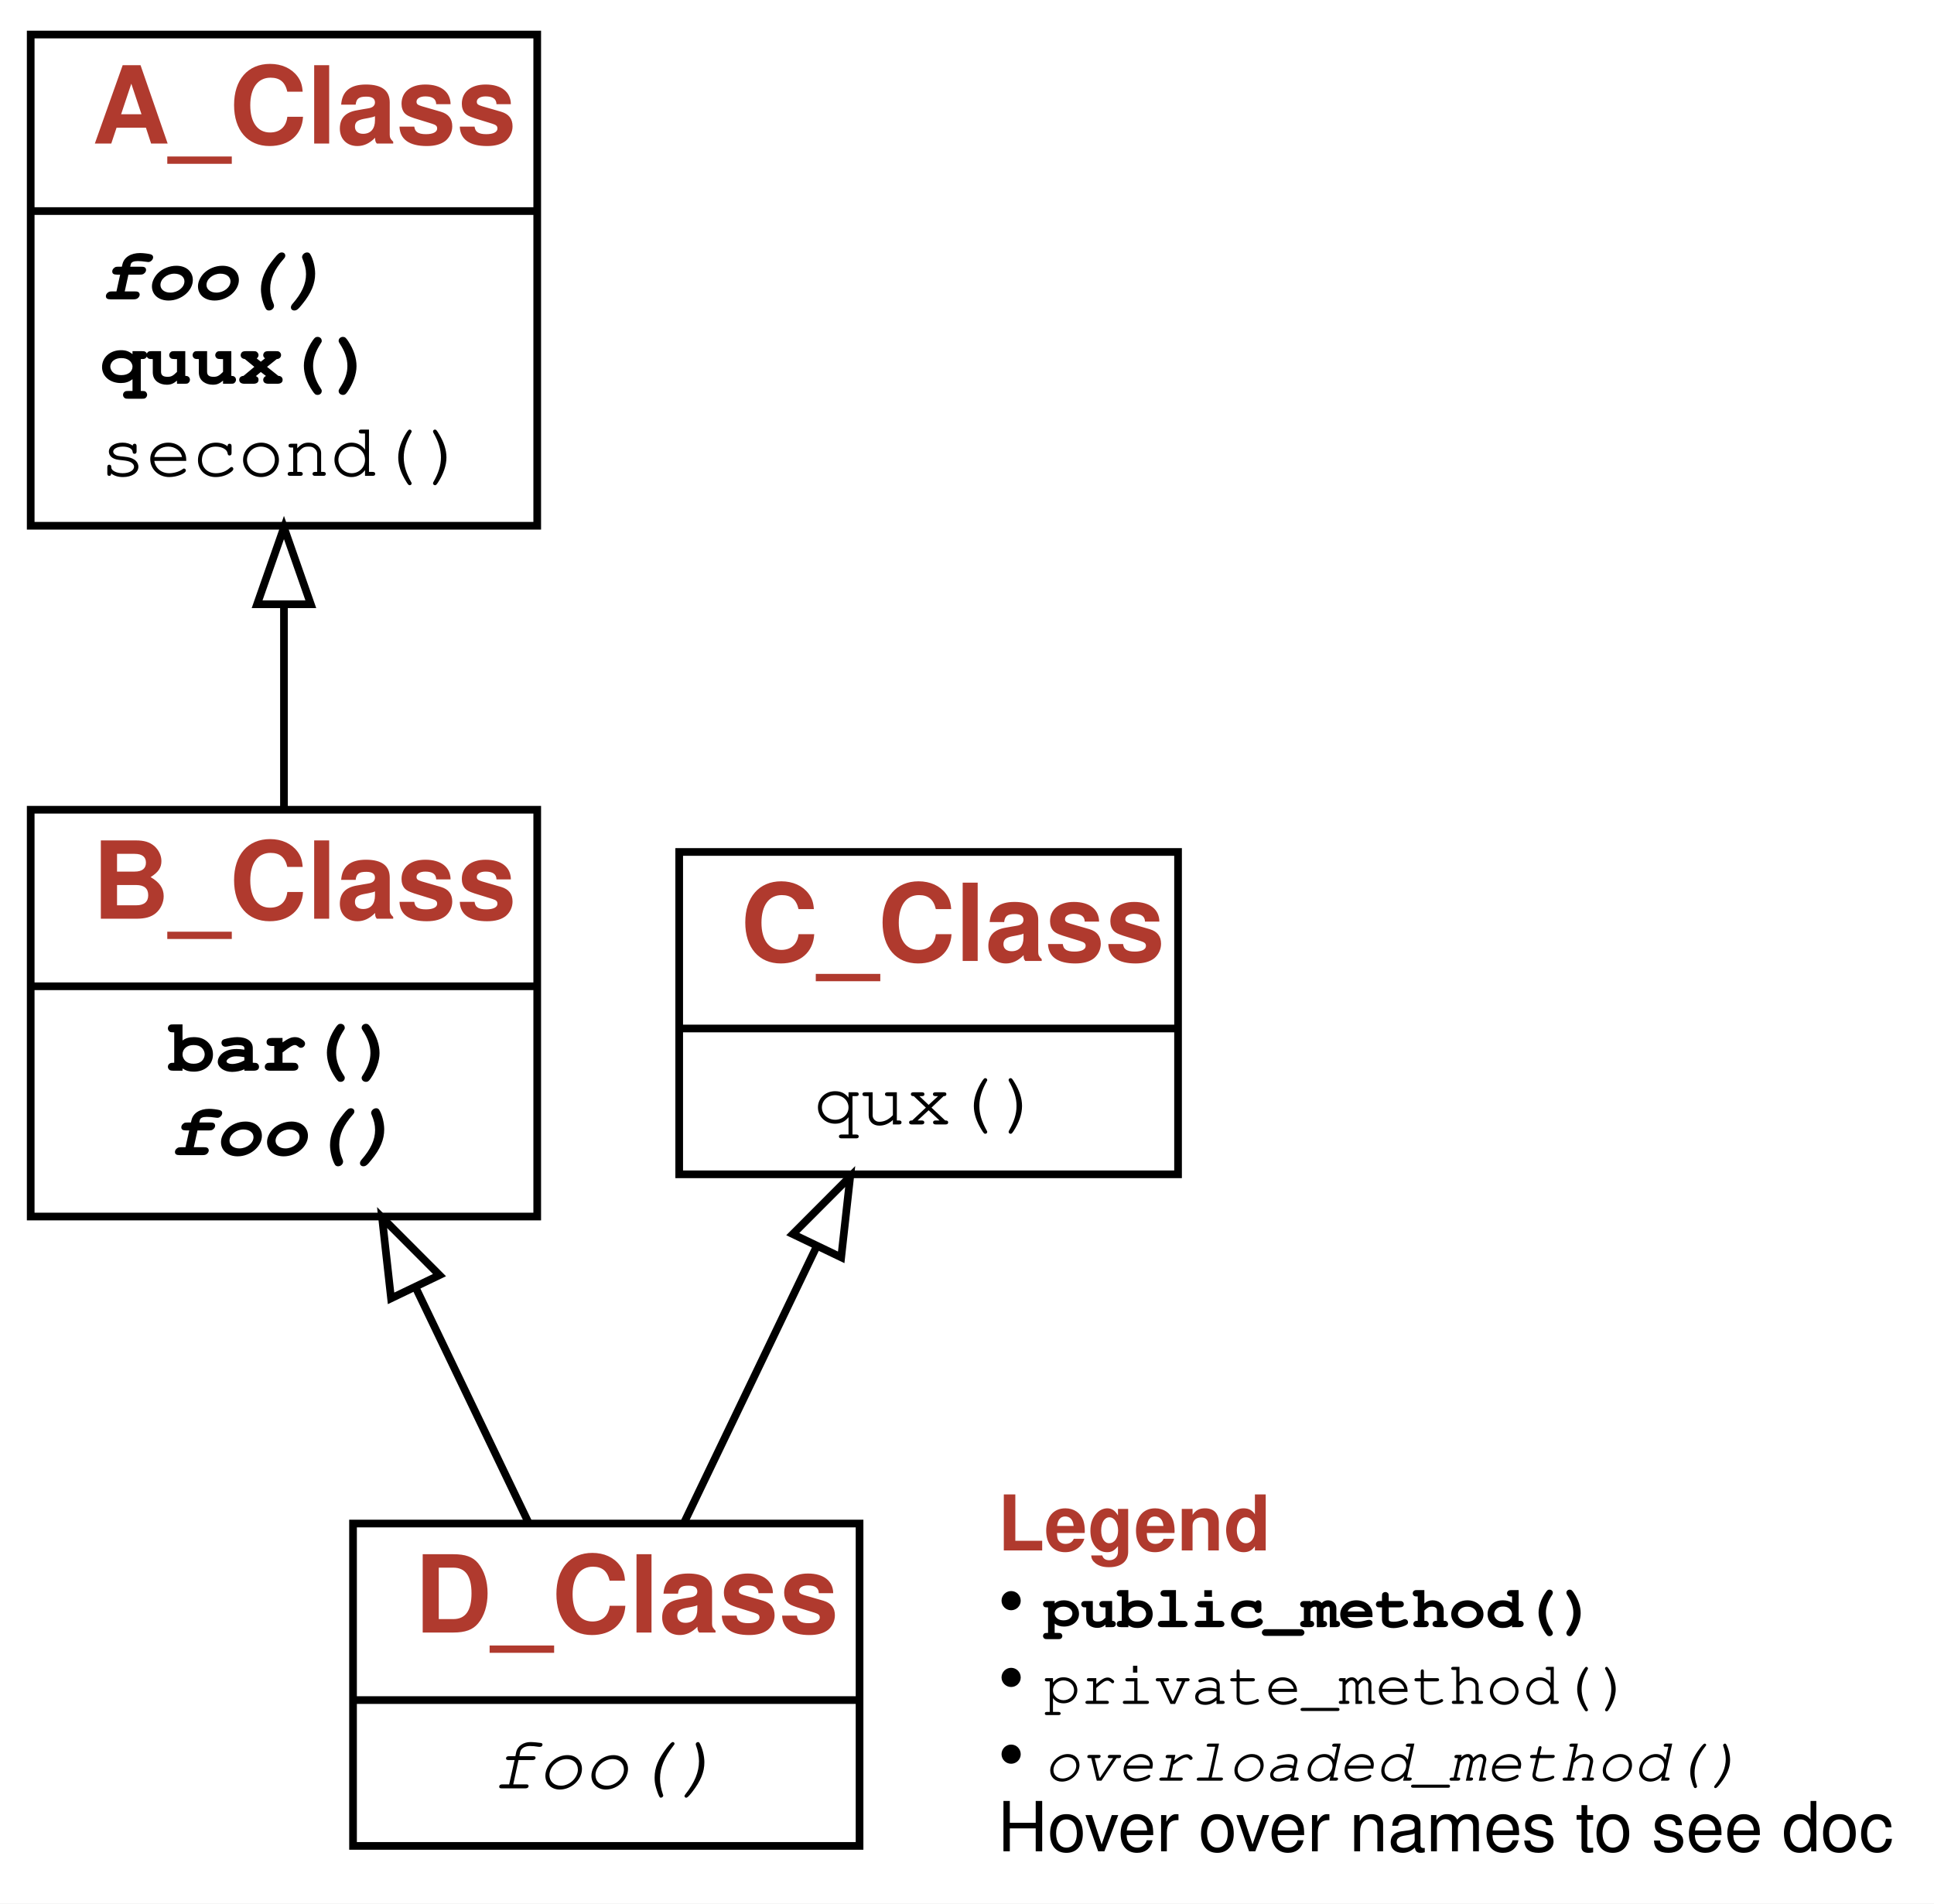
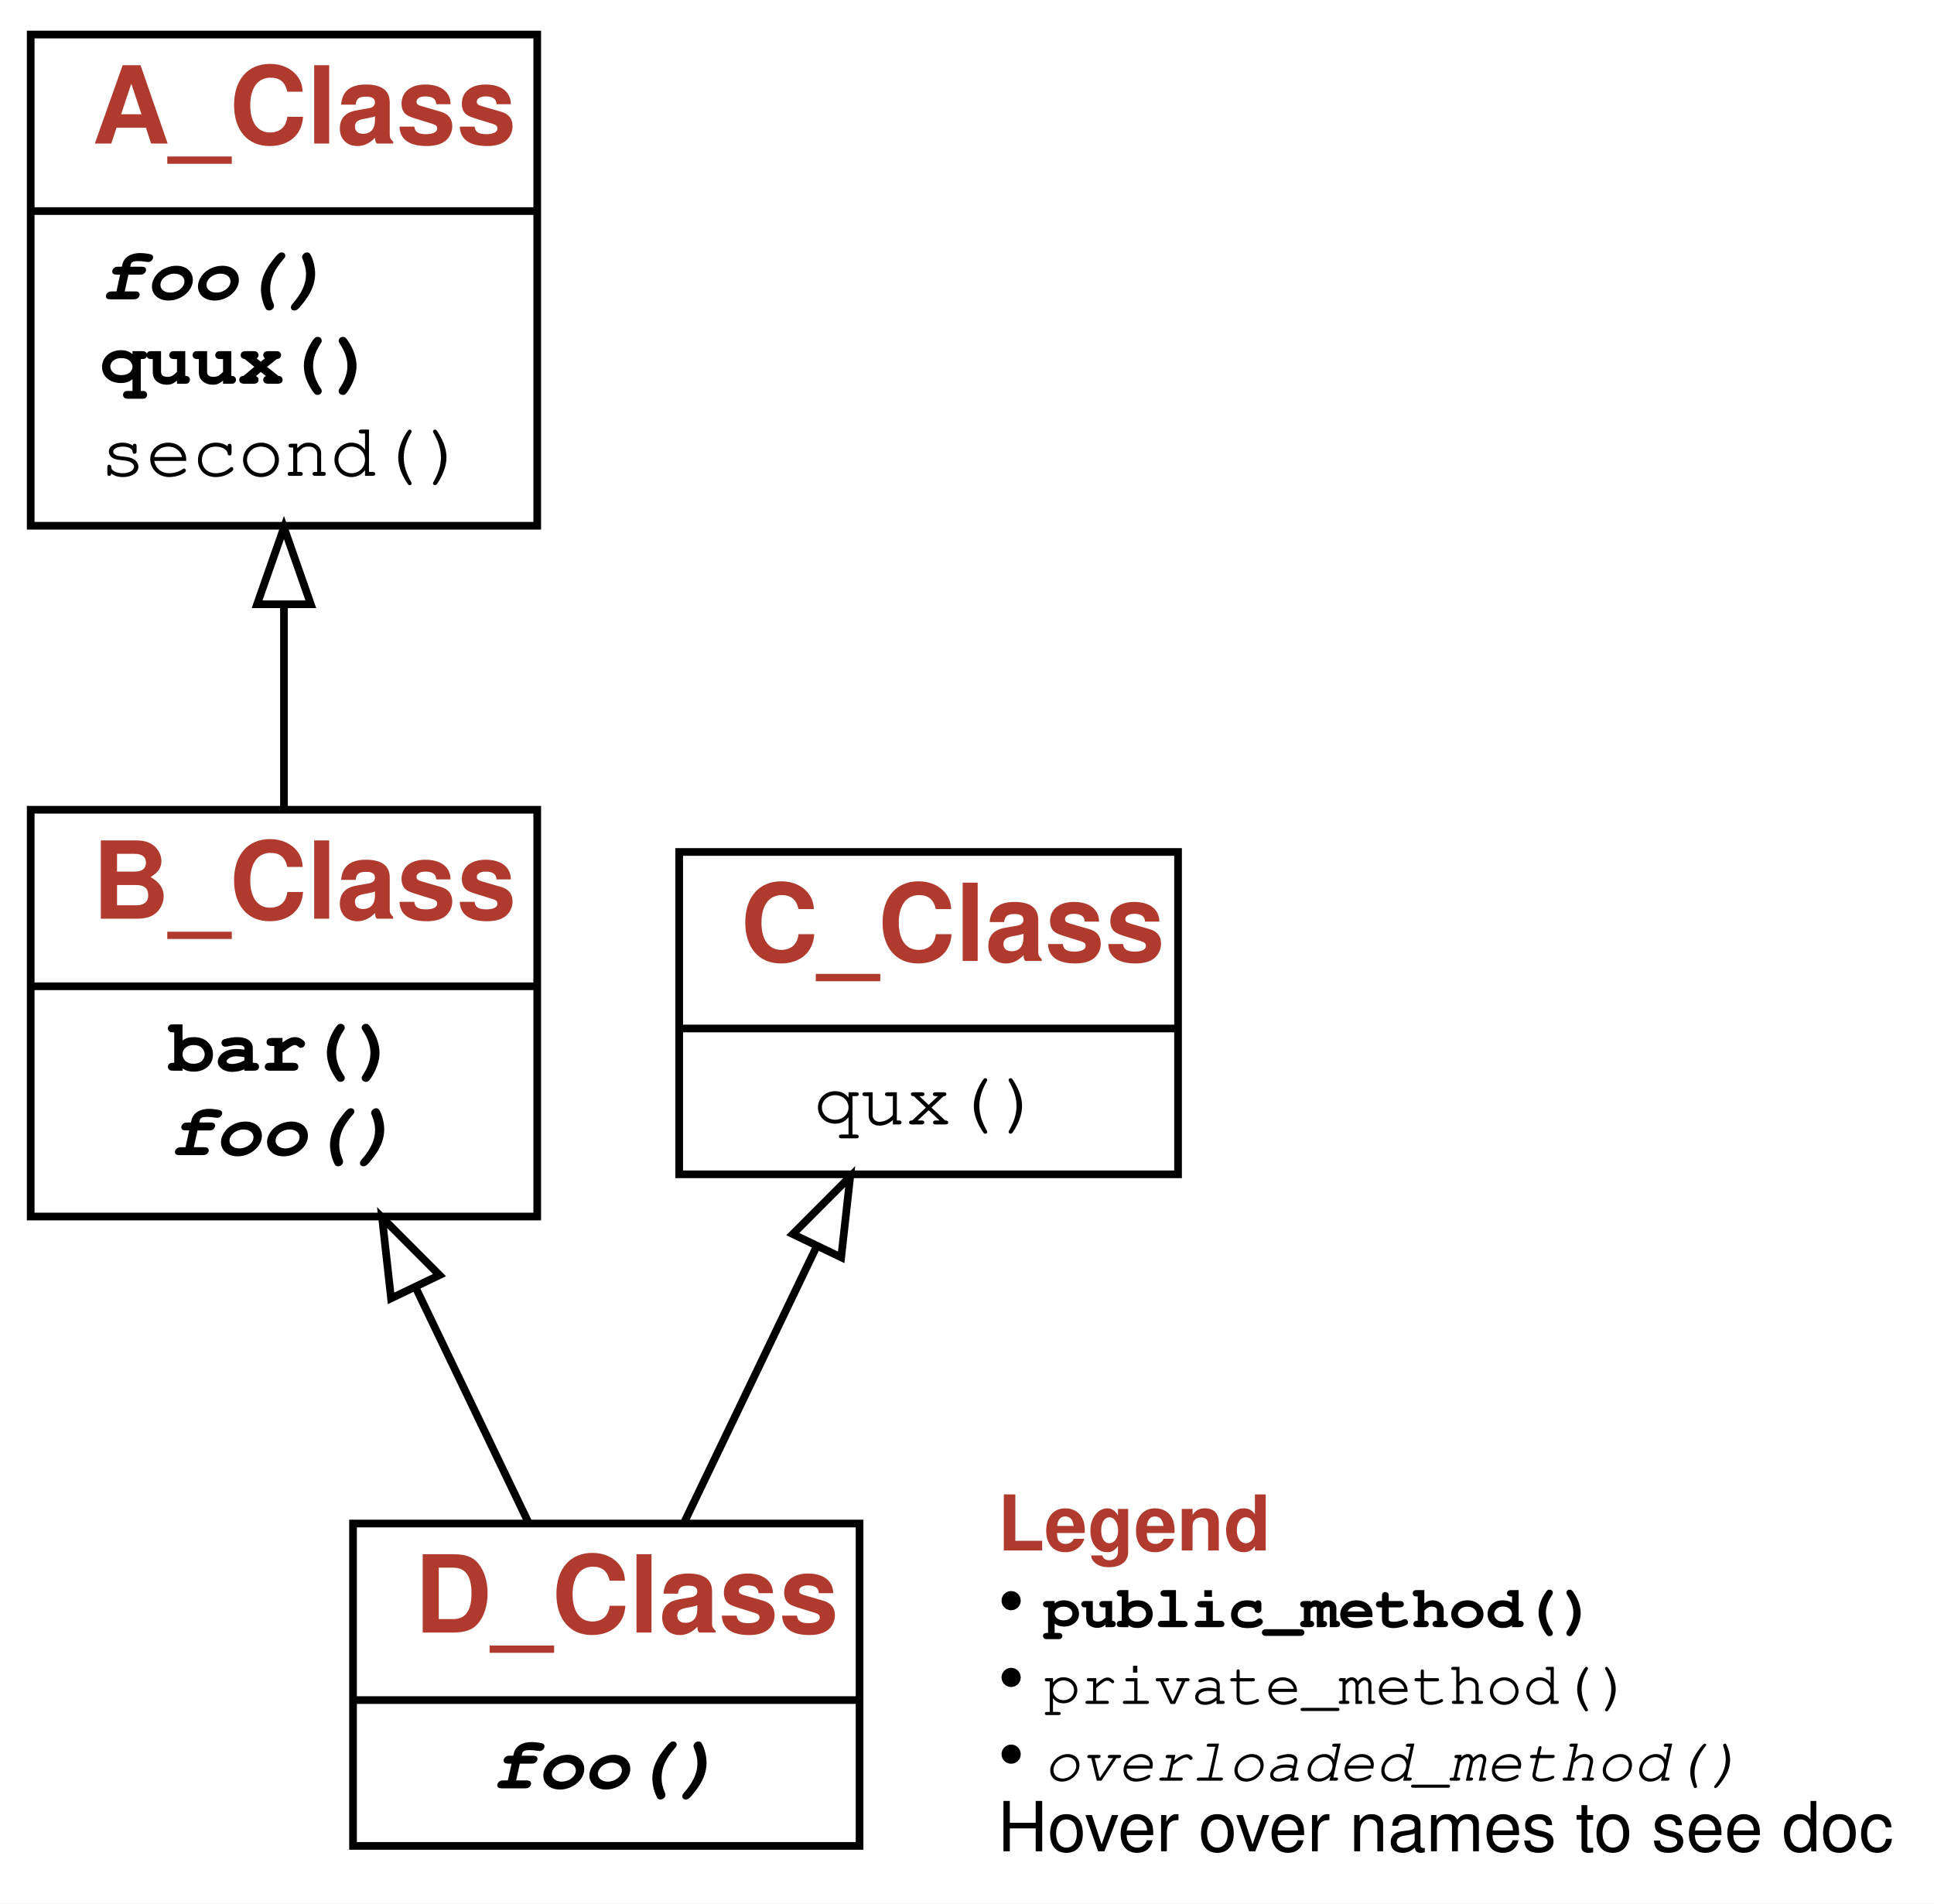
<svg xmlns="http://www.w3.org/2000/svg" xmlns:xlink="http://www.w3.org/1999/xlink" width="252pt" height="248pt" viewBox="0.00 0.00 252.00 248.00">
  <g id="graph0" class="graph" transform="scale(1 1) rotate(0) translate(4 244)">
    <g id="a_graph0">
      <a xlink:title="D_Class class hierarchy">
        <polygon fill="#ffffff" stroke="transparent" points="-4,4 -4,-244 248,-244 248,4 -4,4" />
      </a>
    </g>
    <g id="node1" class="node">
      <g id="a_node1">
-         <a xlink:href="#" xlink:title="class D_Class:&#10;    A subclass inheriting from multiple superclasses.&#10;    Comes with a fairly long, but meaningless documentation.">
+         <a xlink:href="#" xlink:title="class D_Class:&#10;A subclass inheriting from multiple superclasses.&#10;Comes with a fairly long, but meaningless documentation.">
          <polygon fill="none" stroke="#000000" points="42,-3.5 42,-45.5 108,-45.5 108,-3.5 42,-3.5" />
          <text text-anchor="start" x="50" y="-31.3" font-family="Patua One, Helvetica, sans-serif" font-weight="bold" font-size="14.00" fill="#b03a2e">D_Class</text>
          <polyline fill="none" stroke="#000000" points="42,-22.5 108,-22.5 " />
          <g id="a_node1_0">
            <a xlink:href="#" xlink:title="D_Class">
              <g id="a_node1_1">
-                 <a xlink:href="#" xlink:title="foo(self)">
-                   <text text-anchor="start" x="60" y="-11" font-family="'Fira Mono', 'Source Code Pro', 'Courier', monospace" font-style="italic" font-size="10.00" fill="#000000">foo()</text>
+                 <a xlink:href="#" xlink:title="foo(self):&#10;A WW2 foo fighter.">
+                   <text text-anchor="start" x="60" y="-11" font-family="'Fira Mono', 'Source Code Pro', 'Courier', monospace" font-weight="bold" font-style="italic" font-size="10.00" fill="#000000">foo()</text>
                </a>
              </g>
            </a>
          </g>
        </a>
      </g>
    </g>
    <g id="node2" class="node">
      <g id="a_node2">
-         <a xlink:href="#" xlink:title="class B_Class:&#10;    A subclass inheriting some methods.">
+         <a xlink:href="#" xlink:title="class B_Class:&#10;A subclass inheriting some methods.">
          <polygon fill="none" stroke="#000000" points="0,-85.5 0,-138.5 66,-138.5 66,-85.5 0,-85.5" />
          <text text-anchor="start" x="8" y="-124.3" font-family="Patua One, Helvetica, sans-serif" font-weight="bold" font-size="14.00" fill="#b03a2e">B_Class</text>
          <polyline fill="none" stroke="#000000" points="0,-115.5 66,-115.5 " />
          <g id="a_node2_2">
            <a xlink:href="#" xlink:title="B_Class">
              <g id="a_node2_3">
-                 <a xlink:href="#" xlink:title="bar(self, qux=None, bartender=42):&#10;    A qux walks into a bar.&#10;    `bartender` is an optional attribute.">
+                 <a xlink:href="#" xlink:title="bar(self, qux=None, bartender=42):&#10;A qux walks into a bar.&#10;`bartender` is an optional attribute.">
                  <text text-anchor="start" x="18" y="-104.5" font-family="'Fira Mono', 'Source Code Pro', 'Courier', monospace" font-weight="bold" font-size="10.00" fill="#000000">bar()</text>
                </a>
              </g>
              <g id="a_node2_4">
-                 <a xlink:href="#" xlink:title="foo(self, fight=False):&#10;    A WW2 foo fighter.">
+                 <a xlink:href="#" xlink:title="foo(self, fight=False):&#10;A WW2 foo fighter.">
                  <text text-anchor="start" x="18" y="-93.5" font-family="'Fira Mono', 'Source Code Pro', 'Courier', monospace" font-weight="bold" font-style="italic" font-size="10.00" fill="#000000">foo()</text>
                </a>
              </g>
            </a>
          </g>
        </a>
      </g>
    </g>
    <g id="edge1" class="edge">
      <path fill="none" stroke="#000000" d="M64.833,-45.681C60.446,-54.82 55.191,-65.768 50.227,-76.11" />
      <polygon fill="none" stroke="#000000" points="46.955,-74.839 45.783,-85.368 53.266,-77.868 46.955,-74.839" />
    </g>
    <g id="node4" class="node">
      <g id="a_node4">
-         <a xlink:href="#" xlink:title="class C_Class:&#10;    A class injecting some method">
+         <a xlink:href="#" xlink:title="class C_Class:&#10;A class injecting some method">
          <polygon fill="none" stroke="#000000" points="84.5,-91 84.5,-133 149.5,-133 149.5,-91 84.5,-91" />
          <text text-anchor="start" x="92.5" y="-118.8" font-family="Patua One, Helvetica, sans-serif" font-weight="bold" font-size="14.00" fill="#b03a2e">C_Class</text>
          <polyline fill="none" stroke="#000000" points="84.5,-110 149.5,-110 " />
          <g id="a_node4_5">
            <a xlink:href="#" xlink:title="C_Class">
              <g id="a_node4_6">
                <a xlink:href="#" xlink:title="qux(self)">
                  <text text-anchor="start" x="102" y="-97.5" font-family="'Fira Mono', 'Source Code Pro', 'Courier', monospace" font-size="10.00" fill="#000000">qux()</text>
                </a>
              </g>
            </a>
          </g>
        </a>
      </g>
    </g>
    <g id="edge3" class="edge">
      <path fill="none" stroke="#000000" d="M85.167,-45.681C90.339,-56.457 96.719,-69.748 102.405,-81.594" />
      <polygon fill="none" stroke="#000000" points="99.298,-83.21 106.781,-90.71 105.609,-80.181 99.298,-83.21" />
    </g>
    <g id="node3" class="node">
      <g id="a_node3">
-         <a xlink:href="#" xlink:title="class A_Class:&#10;    A Class which does A thing right.&#10;    Comes with a longer docstring.">
+         <a xlink:href="#" xlink:title="class A_Class:&#10;A Class which does A thing right.&#10;Comes with a longer docstring.">
          <polygon fill="none" stroke="#000000" points="0,-175.5 0,-239.5 66,-239.5 66,-175.5 0,-175.5" />
          <text text-anchor="start" x="8" y="-225.3" font-family="Patua One, Helvetica, sans-serif" font-weight="bold" font-size="14.00" fill="#b03a2e">A_Class</text>
          <polyline fill="none" stroke="#000000" points="0,-216.5 66,-216.5 " />
          <g id="a_node3_7">
            <a xlink:href="#" xlink:title="A_Class">
              <g id="a_node3_8">
-                 <a xlink:href="#" xlink:title="foo(self):&#10;    The Adventures of the glorious Foo">
+                 <a xlink:href="#" xlink:title="foo(self):&#10;The Adventures of the glorious Foo">
                  <text text-anchor="start" x="9" y="-205" font-family="'Fira Mono', 'Source Code Pro', 'Courier', monospace" font-weight="bold" font-style="italic" font-size="10.00" fill="#000000">foo()</text>
                </a>
              </g>
              <g id="a_node3_9">
-                 <a xlink:href="#" xlink:title="quux(self):&#10;    A method that is not used.">
+                 <a xlink:href="#" xlink:title="quux(self):&#10;A method that is not used.">
                  <text text-anchor="start" x="9" y="-194" font-family="'Fira Mono', 'Source Code Pro', 'Courier', monospace" font-weight="bold" font-size="10.00" fill="#000000">quux()</text>
                </a>
              </g>
              <g id="a_node3_10">
                <a xlink:href="#" xlink:title="second(self)">
                  <text text-anchor="start" x="9" y="-182" font-family="'Fira Mono', 'Source Code Pro', 'Courier', monospace" font-size="10.00" fill="#000000">second()</text>
                </a>
              </g>
            </a>
          </g>
        </a>
      </g>
    </g>
    <g id="edge2" class="edge">
      <path fill="none" stroke="#000000" d="M33,-138.602C33,-146.863 33,-156.181 33,-165.233" />
      <polygon fill="none" stroke="#000000" points="29.5,-165.27 33,-175.27 36.5,-165.27 29.5,-165.27" />
    </g>
    <g id="node5" class="node">
      <text text-anchor="start" x="126" y="-42" font-family="Patua One, Helvetica, sans-serif" font-weight="bold" font-size="10.00" fill="#b03a2e">Legend</text>
      <text text-anchor="start" x="126" y="-32" font-family="Patua One, Helvetica, sans-serif" font-size="10.00" fill="#000000">• </text>
      <text text-anchor="start" x="132" y="-32" font-family="'Fira Mono', 'Source Code Pro', 'Courier', monospace" font-weight="bold" font-size="8.00" fill="#000000">public_method()</text>
      <text text-anchor="start" x="126" y="-22" font-family="Patua One, Helvetica, sans-serif" font-size="10.00" fill="#000000">• </text>
      <text text-anchor="start" x="132" y="-22" font-family="'Fira Mono', 'Source Code Pro', 'Courier', monospace" font-size="8.00" fill="#000000">private_method()</text>
      <text text-anchor="start" x="126" y="-12" font-family="Patua One, Helvetica, sans-serif" font-size="10.00" fill="#000000">• </text>
      <text text-anchor="start" x="132" y="-12" font-family="'Fira Mono', 'Source Code Pro', 'Courier', monospace" font-style="italic" font-size="8.00" fill="#000000">overloaded_method()</text>
      <text text-anchor="start" x="126" y="-2.8" font-family="Helvetica,sans-Serif" font-size="9.00" fill="#000000">Hover over names to see doc</text>
    </g>
  </g>
</svg>
